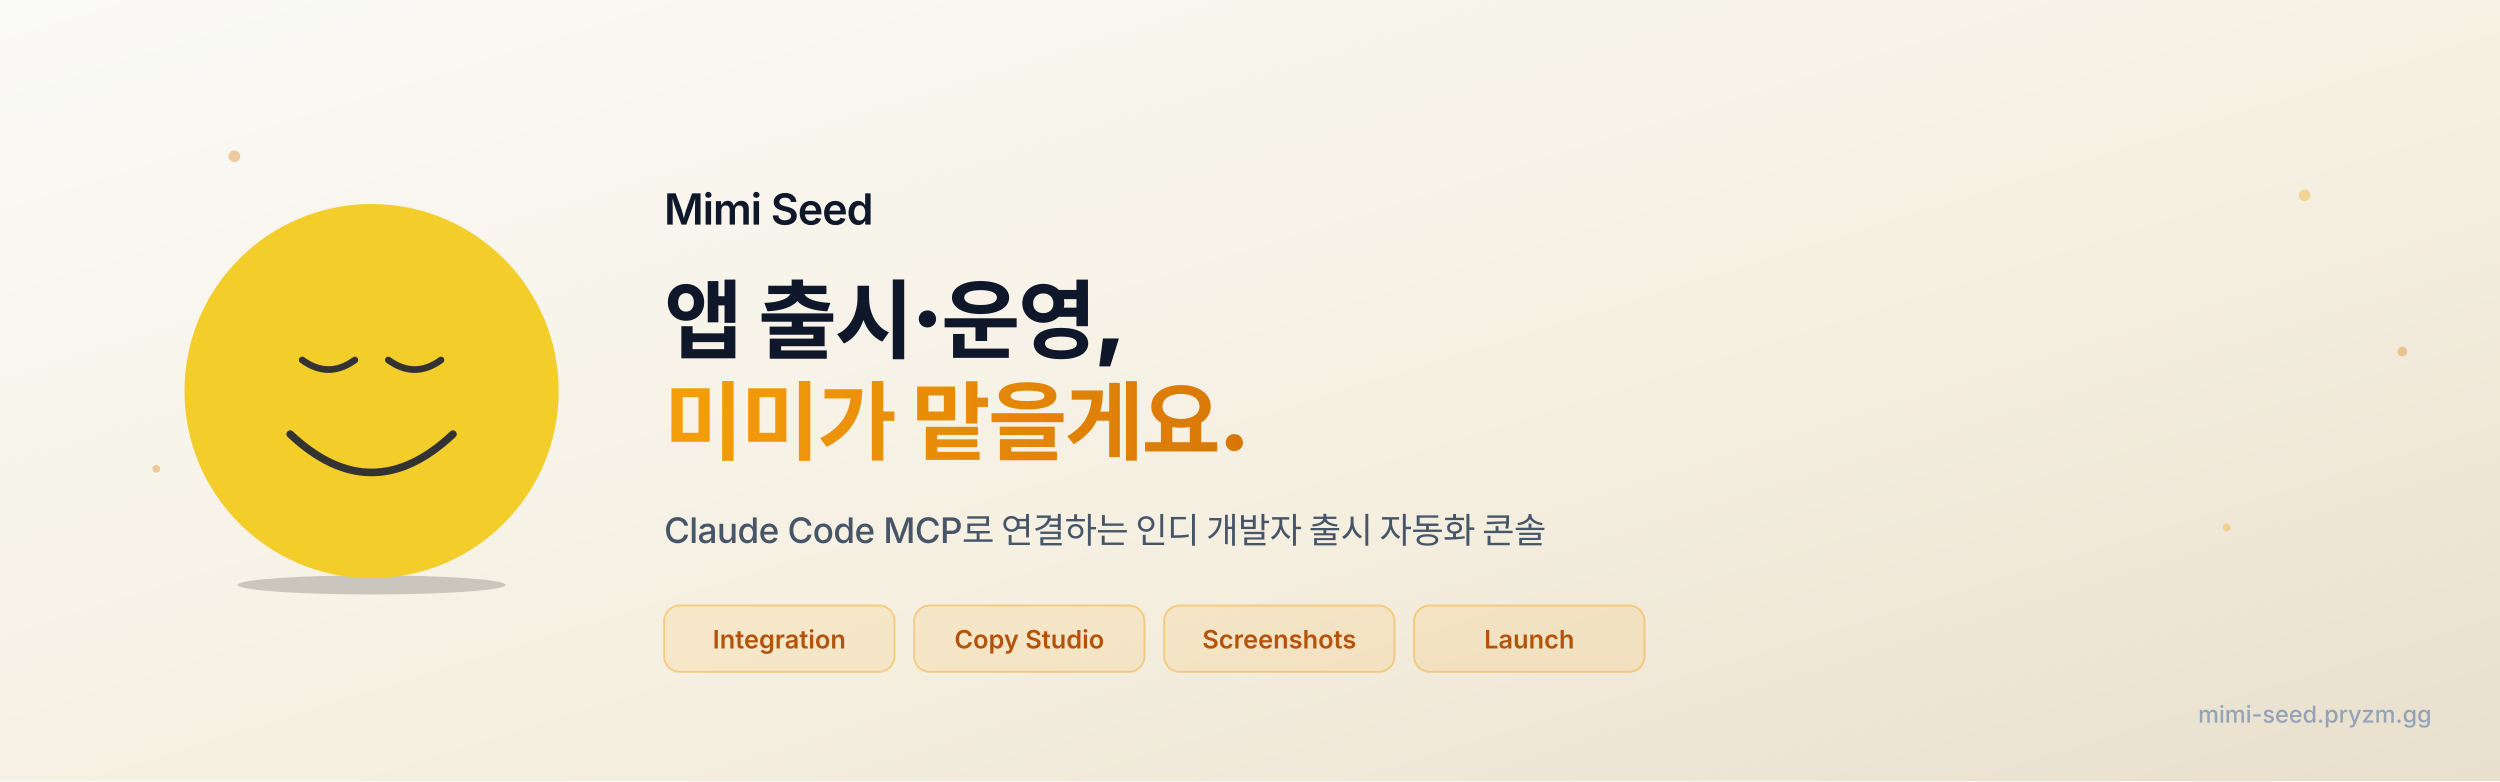
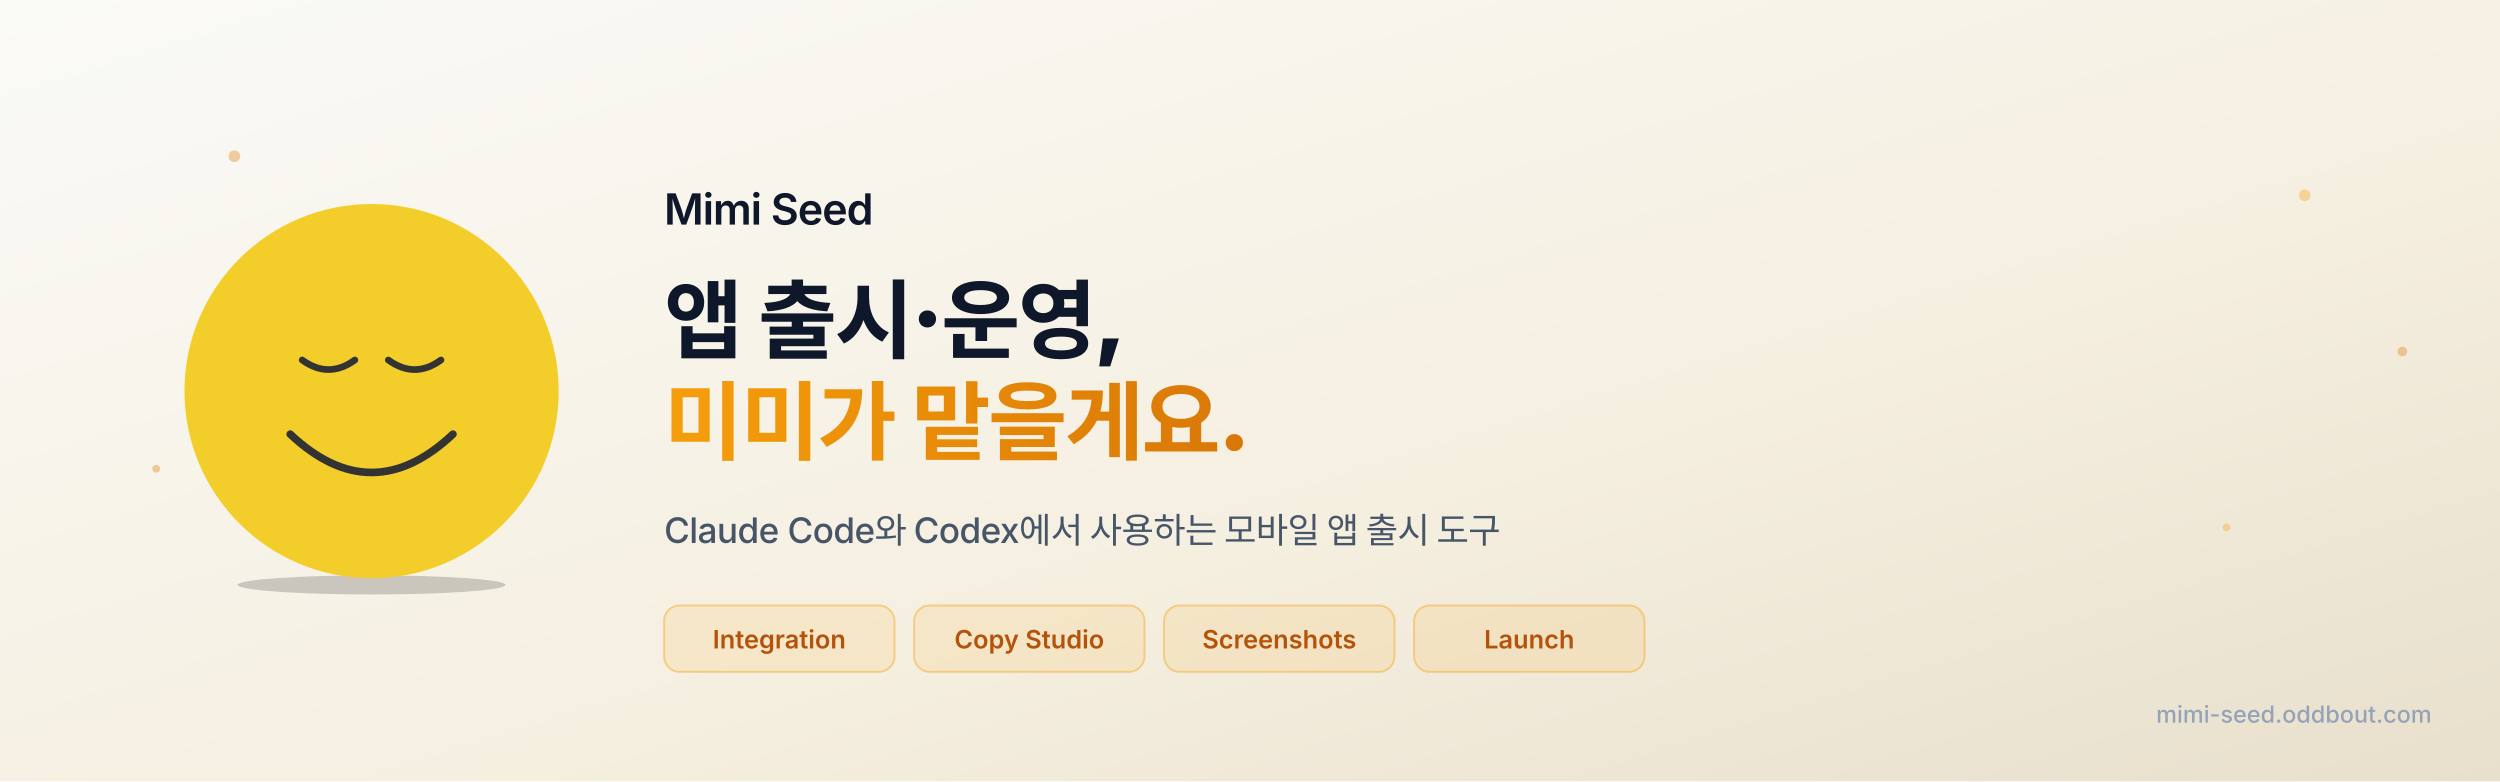
<svg xmlns="http://www.w3.org/2000/svg" viewBox="0 0 1280 400" role="img" aria-label="Mimi Seed — 앱 출시 운영 콘솔">
  <defs>
    <linearGradient id="bg" x1="0%" y1="0%" x2="100%" y2="100%">
      <stop offset="0%" stop-color="#FAFAF7" />
      <stop offset="60%" stop-color="#F5EFE0" />
      <stop offset="100%" stop-color="#E8DFCC" />
    </linearGradient>
    <linearGradient id="accent" x1="0%" y1="0%" x2="100%" y2="0%">
      <stop offset="0%" stop-color="#F59E0B" />
      <stop offset="100%" stop-color="#D97706" />
    </linearGradient>
  </defs>
  <rect width="1280" height="400" fill="url(#bg)" />
  <g opacity="0.35">
    <circle cx="120" cy="80" r="3" fill="#D97706" />
    <circle cx="200" cy="160" r="2.5" fill="#F59E0B" />
    <circle cx="80" cy="240" r="2" fill="#D97706" />
    <circle cx="1180" cy="100" r="3" fill="#F59E0B" />
    <circle cx="1230" cy="180" r="2.5" fill="#D97706" />
    <circle cx="1140" cy="270" r="2" fill="#F59E0B" />
  </g>
  <g transform="translate(80, 90) scale(0.245)">
    <ellipse cx="450" cy="855" rx="280" ry="20" fill="rgba(0,0,0,0.18)" />
    <circle cx="450" cy="450" r="391" fill="#F3CD29" />
    <path d="M 305 385 Q 360 425 415 385" stroke="#333333" stroke-width="14" fill="none" stroke-linecap="round" />
    <path d="M 485 385 Q 540 425 595 385" stroke="#333333" stroke-width="14" fill="none" stroke-linecap="round" />
    <path d="M 280 540 Q 450 700 620 540" stroke="#333333" stroke-width="16" fill="none" stroke-linecap="round" stroke-linejoin="round" />
  </g>
  <g font-family="-apple-system, BlinkMacSystemFont, 'Segoe UI', system-ui, sans-serif">
    <text x="340" y="115" font-size="22" font-weight="600" fill="#0F172A" letter-spacing="-0.5">Mimi Seed</text>
    <text x="340" y="180" font-size="44" font-weight="900" fill="#0F172A" letter-spacing="-1.2">앱 출시·운영,</text>
    <text x="340" y="232" font-size="44" font-weight="900" fill="url(#accent)" letter-spacing="-1.2">미미가 맡을게요.</text>
    <text x="340" y="278" font-size="18" font-weight="500" fill="#475569" letter-spacing="-0.3">
-       Claude Code MCP로 연결하는 인디 개발자 출시 자동화 콘솔
+       Claude Code와 Codex에서 사용하는 모바일 앱 출시 도구
    </text>
    <g transform="translate(340, 310)">
      <g>
        <rect x="0" y="0" width="118" height="34" rx="8" fill="rgba(245,158,11,0.12)" stroke="rgba(245,158,11,0.4)" />
        <text x="59" y="22" font-size="13" font-weight="600" fill="#B45309" text-anchor="middle">Integration</text>
      </g>
      <g transform="translate(128, 0)">
        <rect x="0" y="0" width="118" height="34" rx="8" fill="rgba(245,158,11,0.12)" stroke="rgba(245,158,11,0.4)" />
        <text x="59" y="22" font-size="13" font-weight="600" fill="#B45309" text-anchor="middle">Copy Studio</text>
      </g>
      <g transform="translate(256, 0)">
        <rect x="0" y="0" width="118" height="34" rx="8" fill="rgba(245,158,11,0.12)" stroke="rgba(245,158,11,0.4)" />
        <text x="59" y="22" font-size="13" font-weight="600" fill="#B45309" text-anchor="middle">Screenshots</text>
      </g>
      <g transform="translate(384, 0)">
        <rect x="0" y="0" width="118" height="34" rx="8" fill="rgba(245,158,11,0.12)" stroke="rgba(245,158,11,0.4)" />
        <text x="59" y="22" font-size="13" font-weight="600" fill="#B45309" text-anchor="middle">Launch</text>
      </g>
    </g>
-     <text x="1245" y="370" font-size="12" font-weight="500" fill="#94A3B8" text-anchor="end">mimi-seed.pryzm.gg</text>
+     <text x="1245" y="370" font-size="12" font-weight="500" fill="#94A3B8" text-anchor="end">mimi-seed.oddbout.com</text>
  </g>
</svg>
